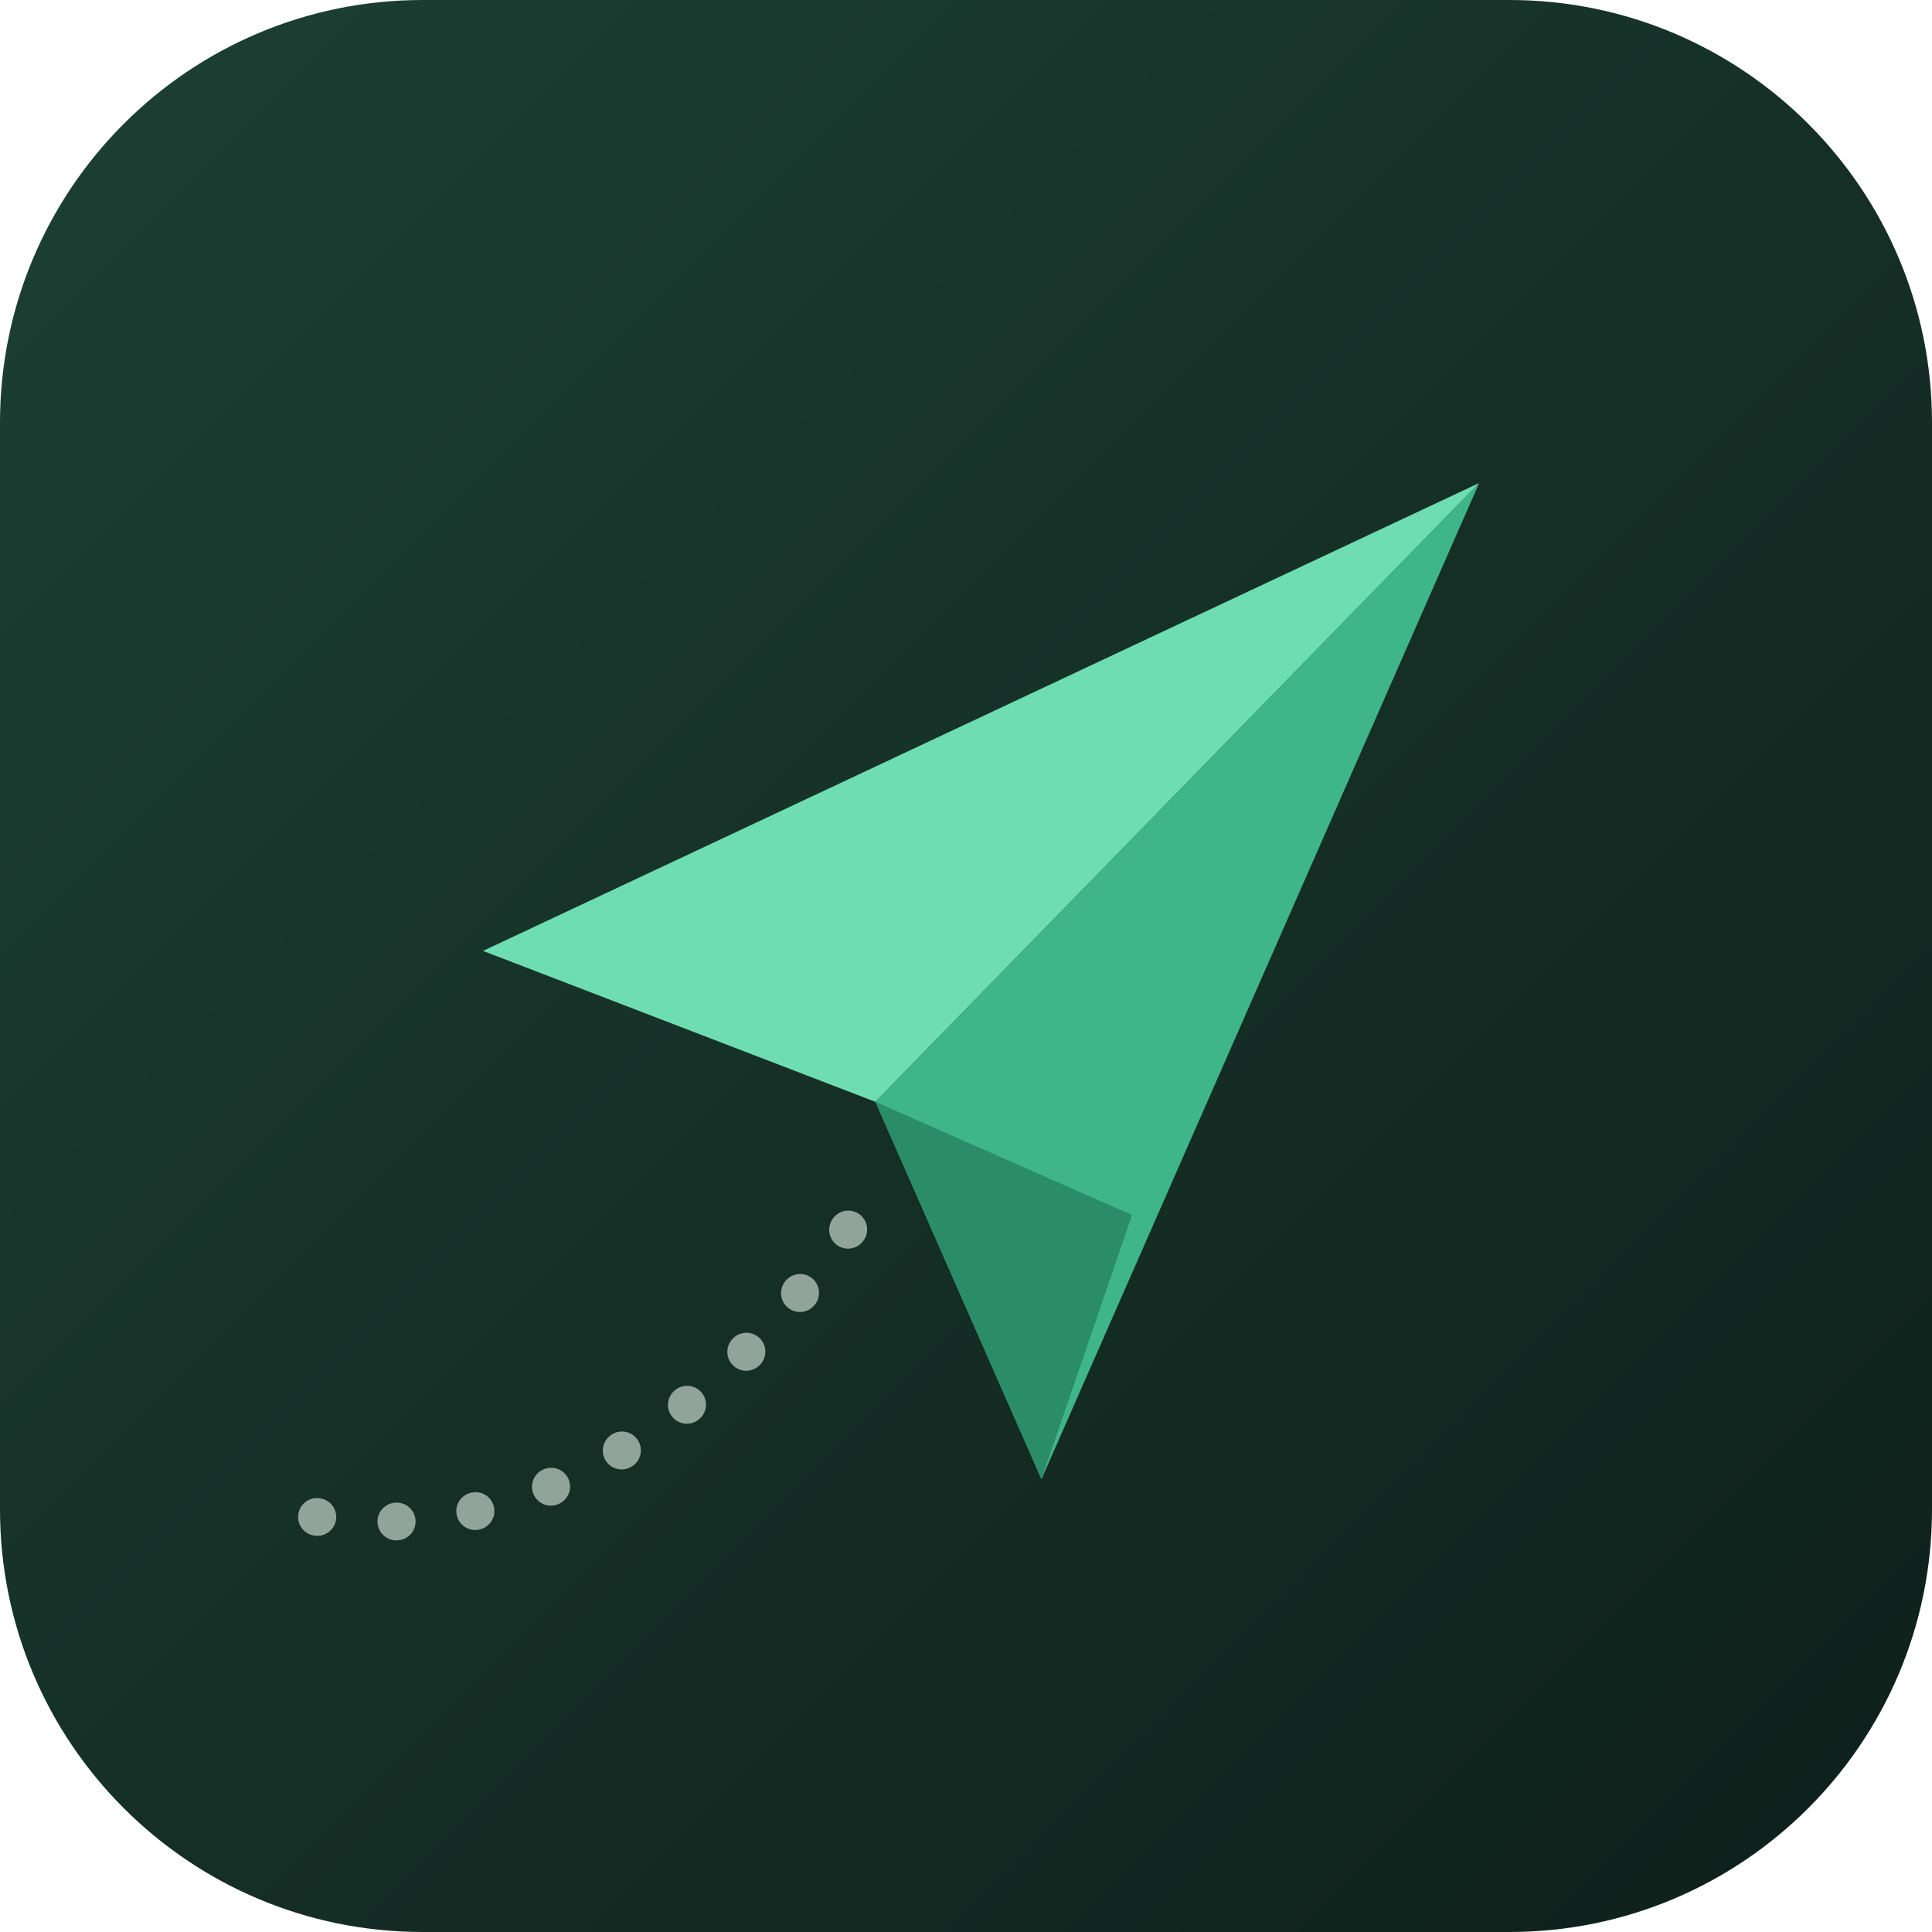
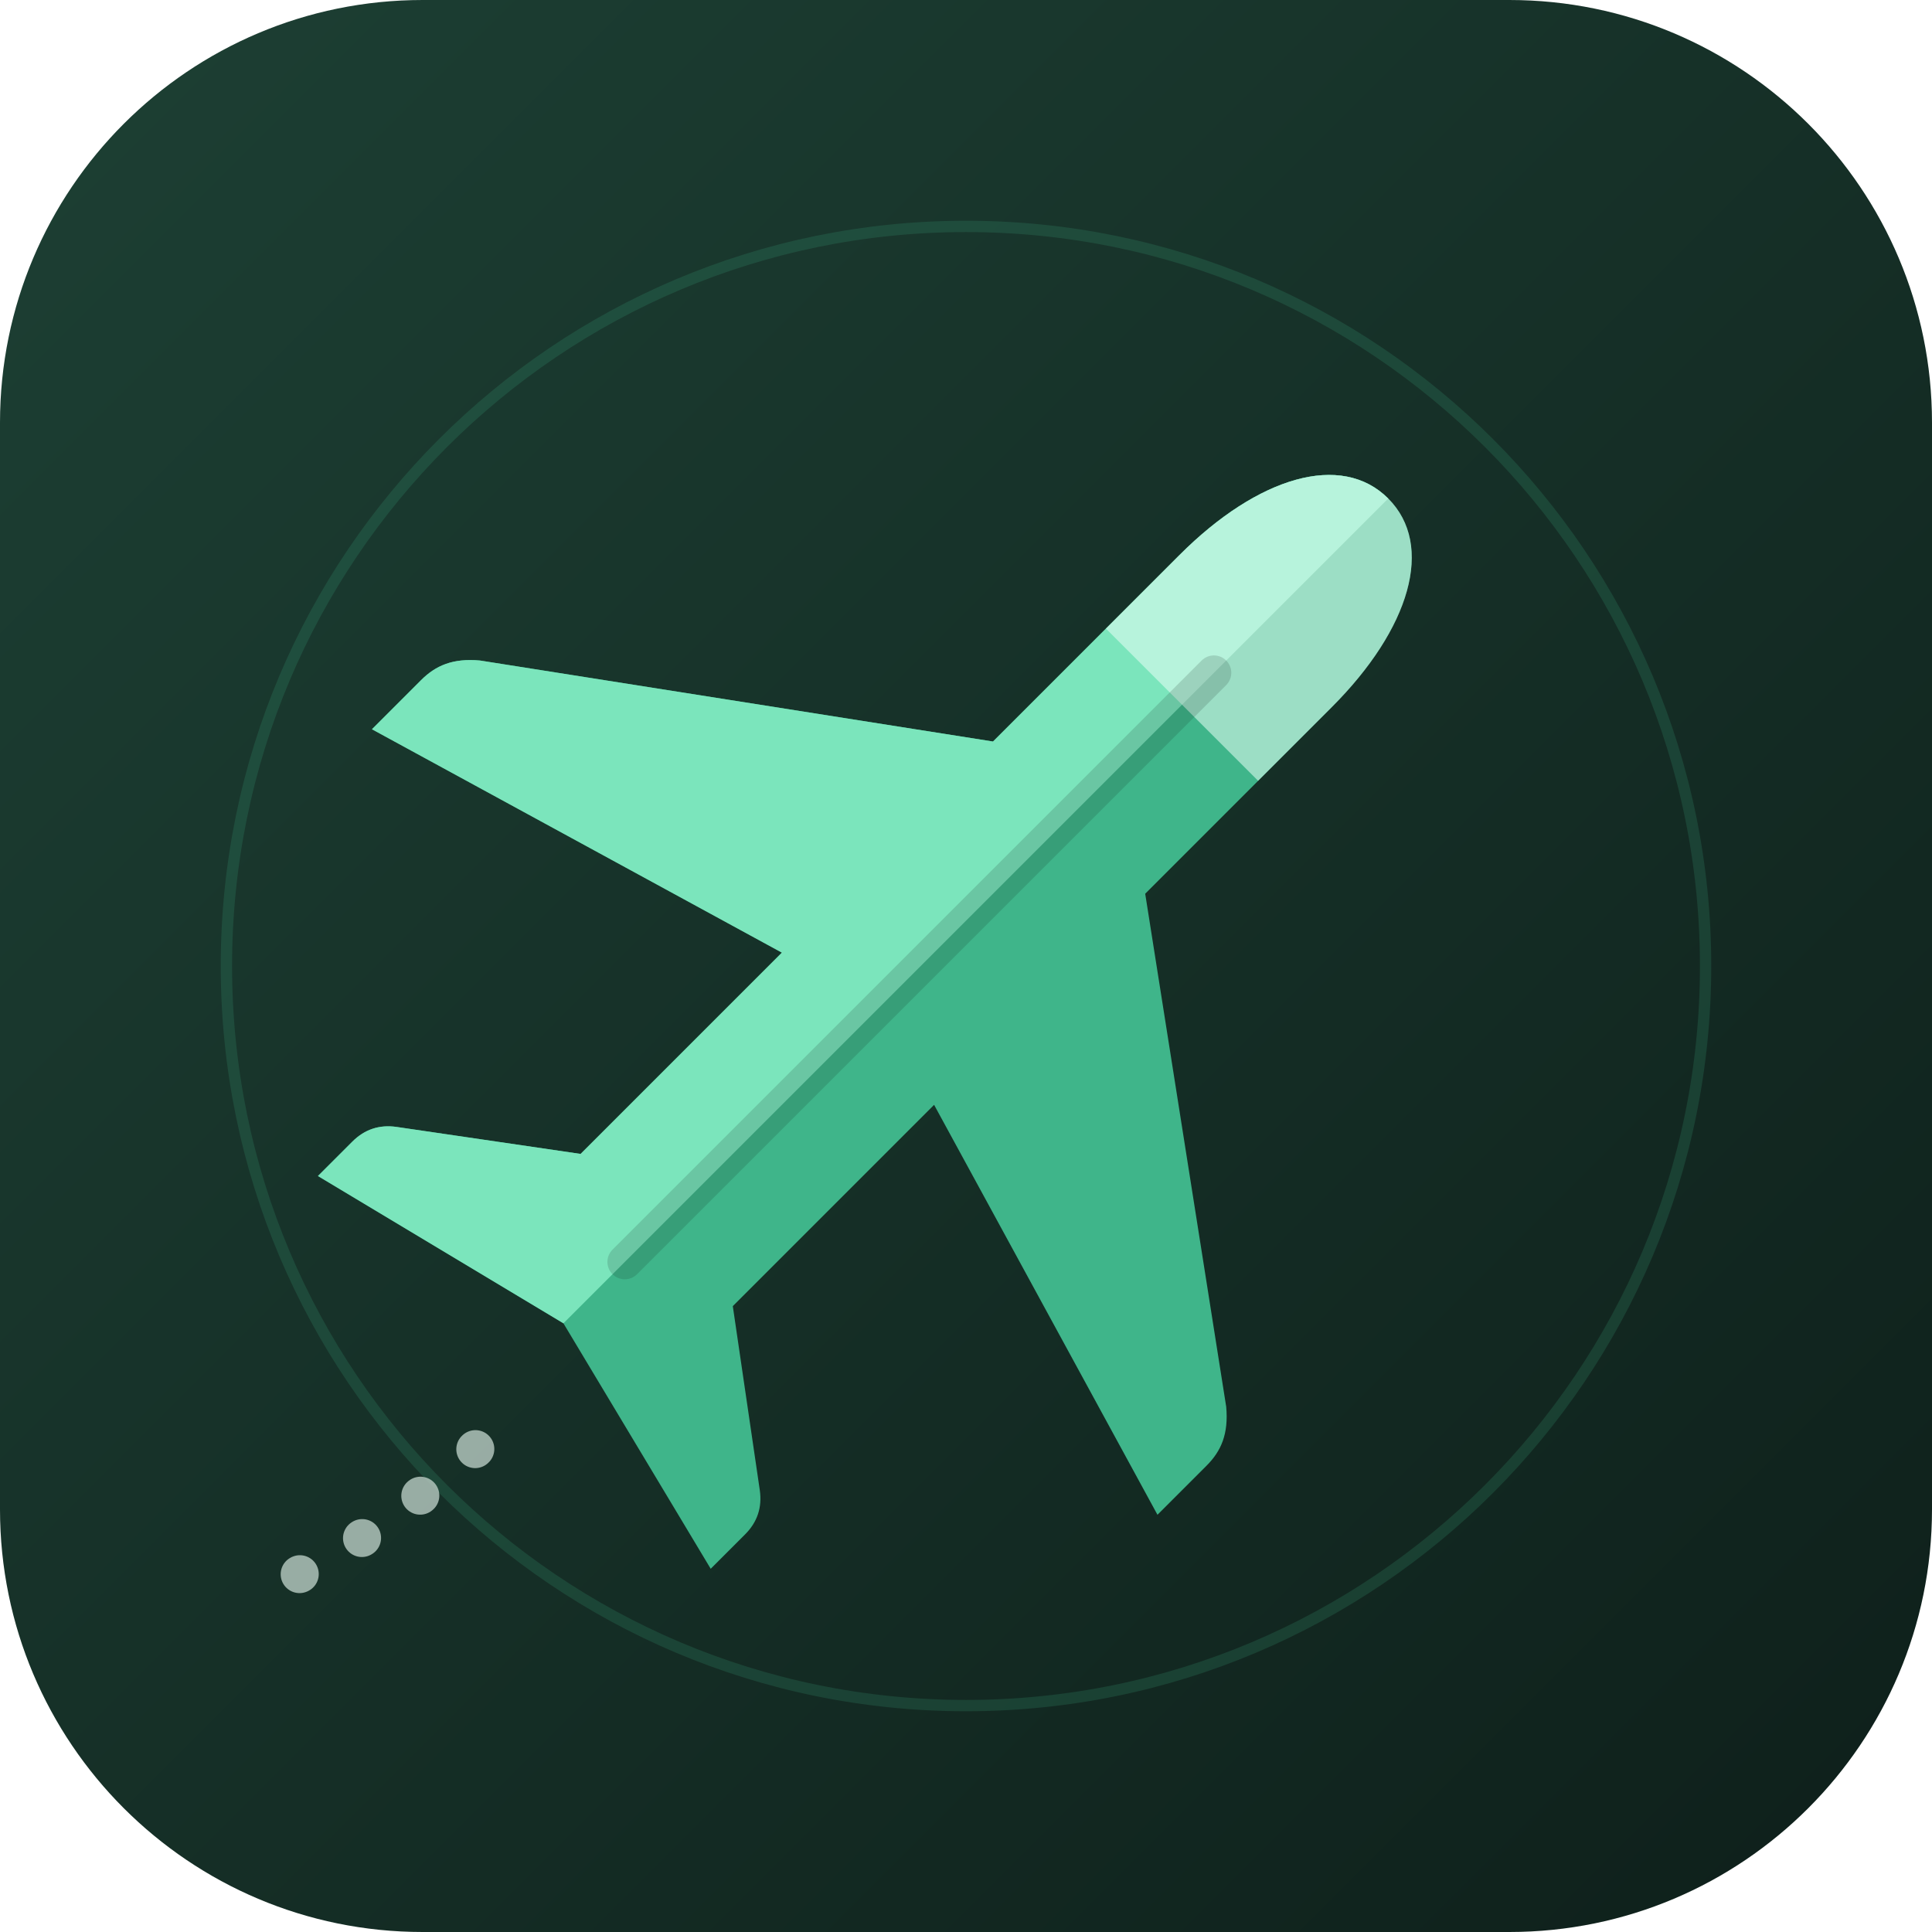
<svg xmlns="http://www.w3.org/2000/svg" viewBox="0 0 512 512" width="512" height="512">
  <defs>
    <linearGradient id="bg" x1="0" y1="0" x2="1" y2="1">
      <stop offset="0" stop-color="#1D4034" />
      <stop offset="1" stop-color="#0E1F1A" />
    </linearGradient>
  </defs>
  <rect width="512" height="512" rx="112" fill="url(#bg)" />
  <g>
-     <path d="M84 402C150 412 202 362 230 318" fill="none" stroke="#B9CBC3" stroke-opacity=".75" stroke-width="10" stroke-linecap="round" stroke-dasharray="0.1 21" />
-     <path d="M392 128 128 252l104 40Z" fill="#6FDDB2" />
-     <path d="M392 128 232 292l44 100Z" fill="#3FB58A" />
-     <path d="M232 292l44 100 24-70Z" fill="#2A8C69" />
+     <circle cx="256" cy="256" r="196" fill="none" stroke="#3FB58A" stroke-opacity=".18" stroke-width="3" />
+     <path d="M126 384C108 400 90 414 64 424" fill="none" stroke="#B9CBC3" stroke-opacity=".8" stroke-width="10" stroke-linecap="round" stroke-dasharray="0.1 19" />
+     <g transform="translate(256 244) rotate(45) scale(.92) translate(-256 -256)">
+       <defs>
+         <path id="p" d="M256 84C275 84 287 106 287 138L287 214 408 302C414 307 416 312 416 318L416 338 287 300 287 382 330 414C334 417 336 421 336 426L336 440 256 420 176 440 176 426C176 421 178 417 182 414L225 382 225 300 96 338 96 318C96 312 98 307 104 302L225 214 225 138C225 106 237 84 256 84Z" />
+         <clipPath id="l">
+           <rect x="0" y="0" width="256" height="512" />
+         </clipPath>
+       </defs>
+       <use href="#p" fill="#3FB58A" />
+       <use href="#p" fill="#7BE5BC" clip-path="url(#l)" />
+       <path d="M256 84C275 84 287 106 287 138L287 168 225 168 225 138C225 106 237 84 256 84Z" fill="#E9FFF6" opacity=".55" />
+       <rect x="251" y="150" width="10" height="250" rx="5" fill="#0E1F1A" opacity=".16" />
+     </g>
  </g>
</svg>
